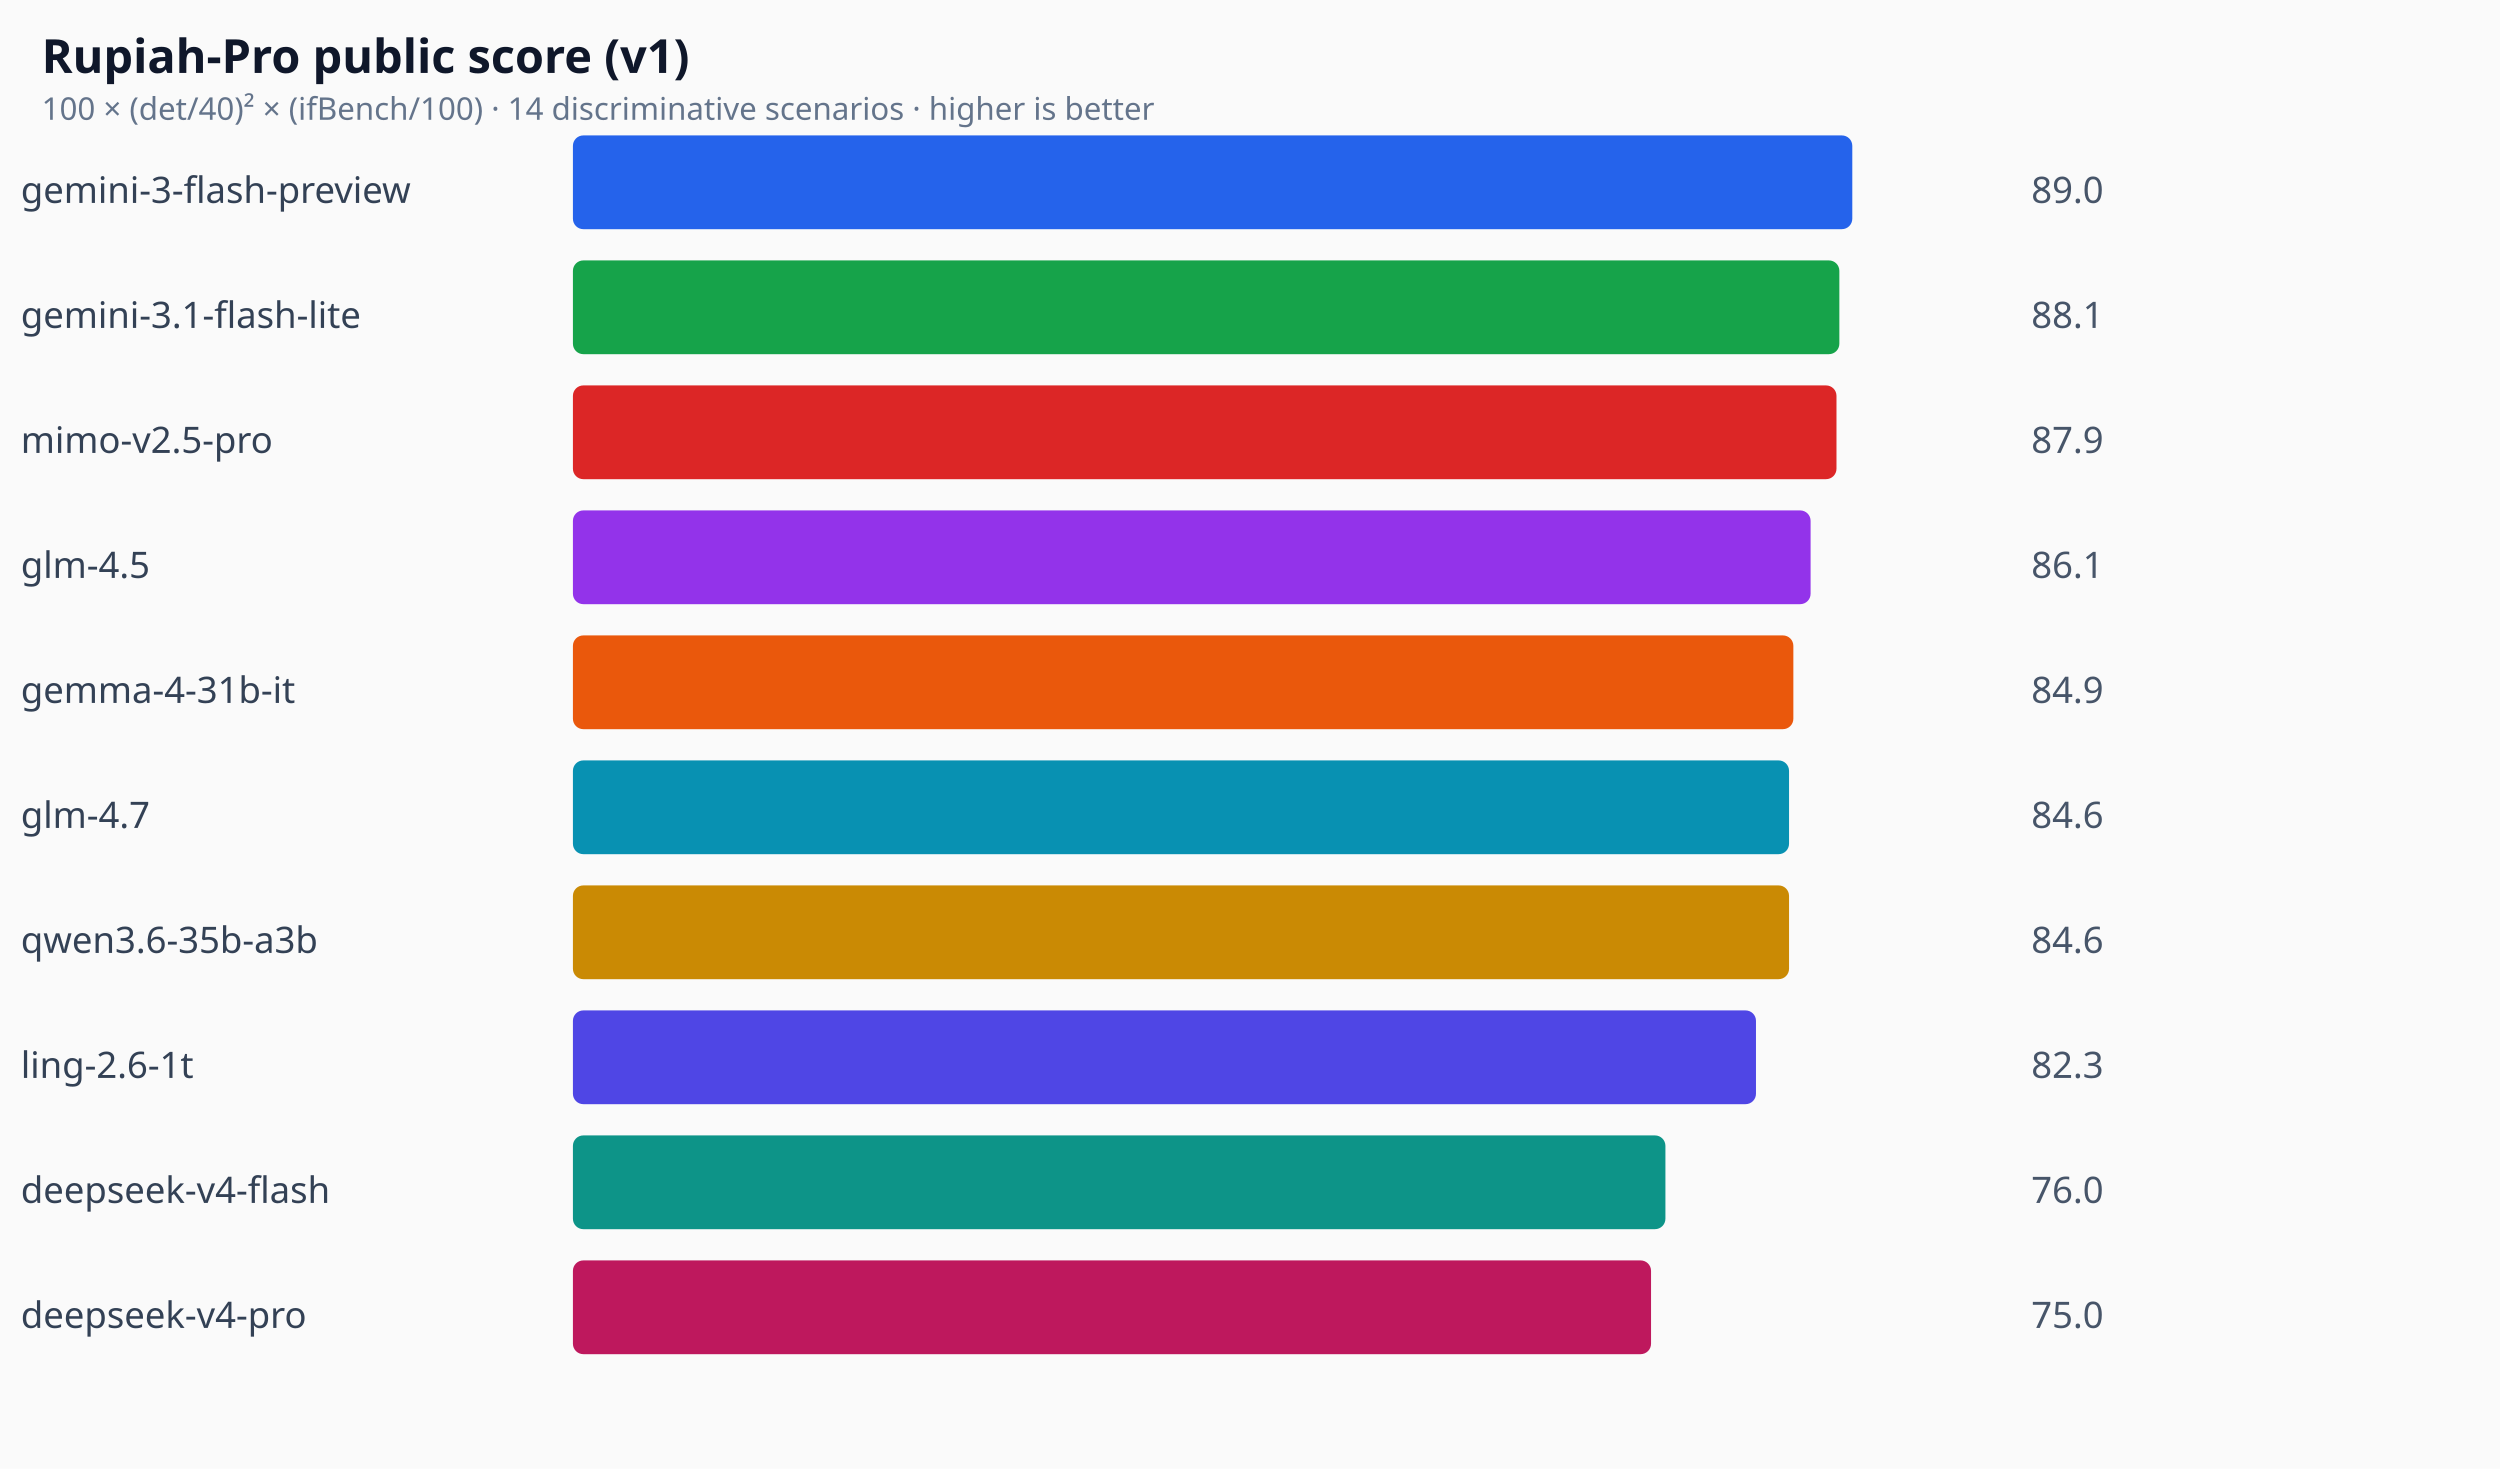
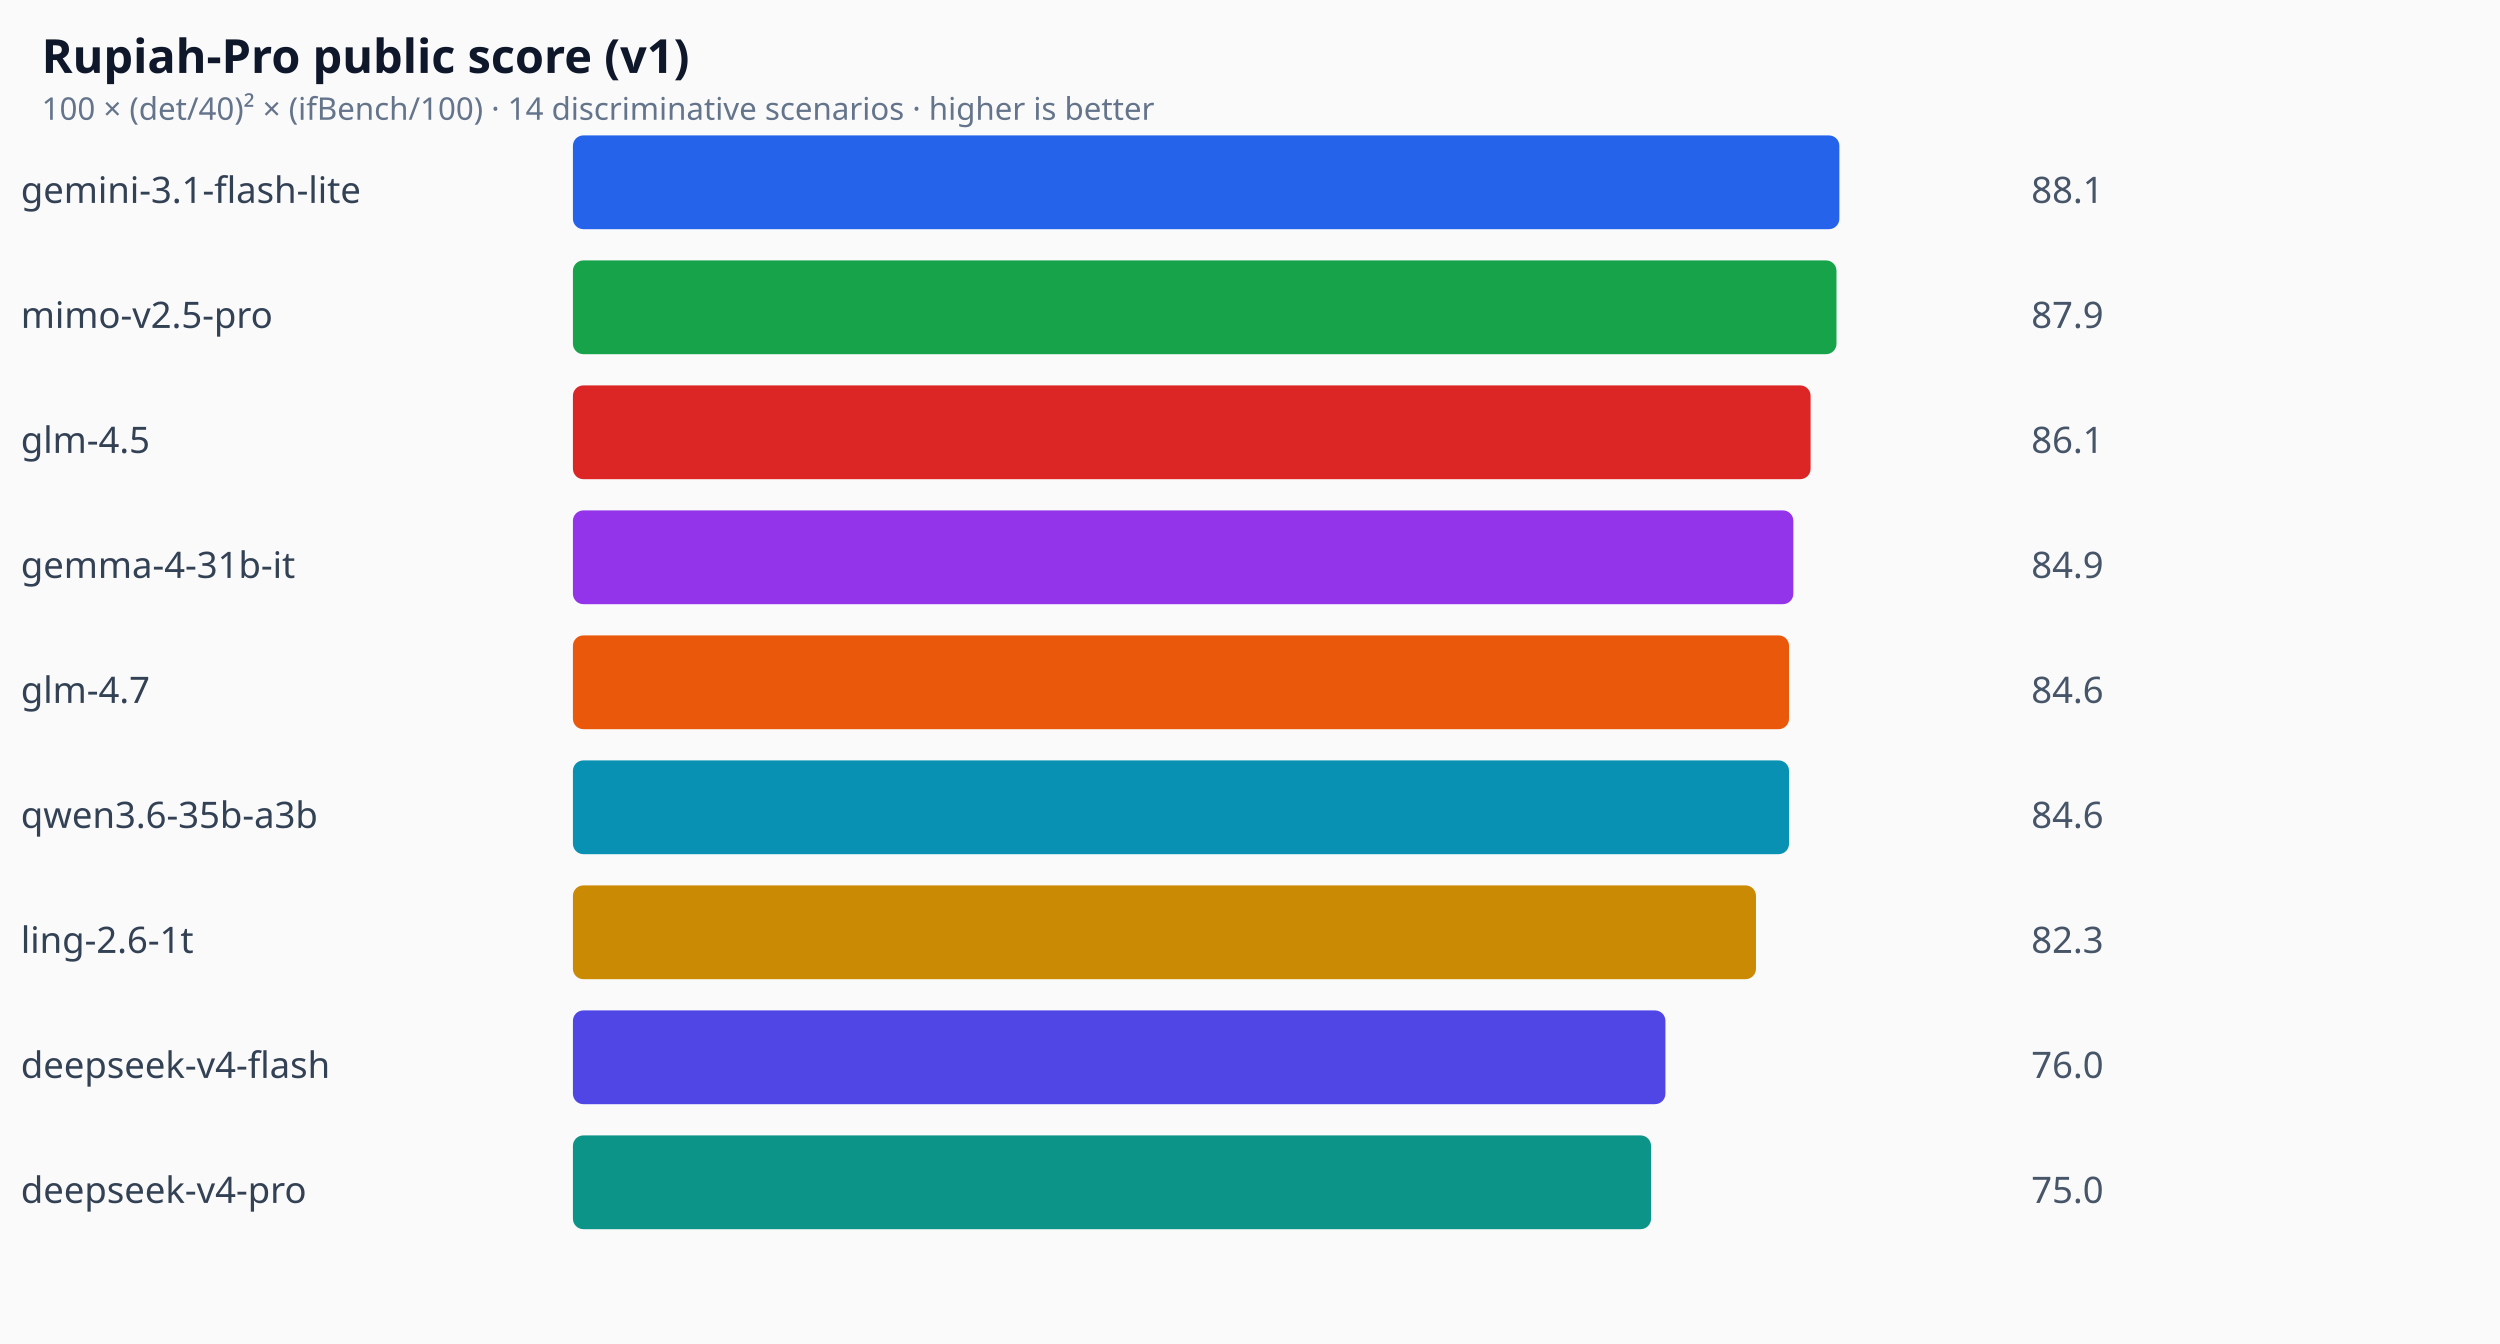
- <svg xmlns="http://www.w3.org/2000/svg" viewBox="0 0 960 564" width="960" height="564">
+ <svg xmlns="http://www.w3.org/2000/svg" viewBox="0 0 960 516" width="960" height="516">
  <style>
    .title { font: 600 18px system-ui, sans-serif; fill: #0f172a; }
    .label { font: 14px system-ui, sans-serif; fill: #334155; }
    .value { font: 14px system-ui, sans-serif; fill: #475569; }
    .sub { font: 12px system-ui, sans-serif; fill: #64748b; }
  </style>
  <rect width="100%" height="100%" fill="#fafafa" />
  <text x="16" y="28" class="title">Rupiah-Pro public score (v1)</text>
  <text x="16" y="46" class="sub">100 × (det/40)² × (ifBench/100) · 14 discriminative scenarios · higher is better</text>
-   <text x="8" y="77.92" class="label">gemini-3-flash-preview</text>
-   <rect x="220" y="52" width="491.28" height="36" rx="4" fill="#2563eb" />
-   <text x="780" y="77.92" class="value">89.0</text>
-   <text x="8" y="125.92" class="label">gemini-3.1-flash-lite</text>
-   <rect x="220" y="100" width="486.312" height="36" rx="4" fill="#16a34a" />
-   <text x="780" y="125.92" class="value">88.1</text>
-   <text x="8" y="173.92" class="label">mimo-v2.5-pro</text>
-   <rect x="220" y="148" width="485.208" height="36" rx="4" fill="#dc2626" />
-   <text x="780" y="173.92" class="value">87.9</text>
-   <text x="8" y="221.92" class="label">glm-4.5</text>
-   <rect x="220" y="196" width="475.272" height="36" rx="4" fill="#9333ea" />
-   <text x="780" y="221.92" class="value">86.1</text>
-   <text x="8" y="269.92" class="label">gemma-4-31b-it</text>
-   <rect x="220" y="244" width="468.648" height="36" rx="4" fill="#ea580c" />
-   <text x="780" y="269.92" class="value">84.9</text>
-   <text x="8" y="317.92" class="label">glm-4.7</text>
+   <text x="8" y="77.92" class="label">gemini-3.1-flash-lite</text>
+   <rect x="220" y="52" width="486.312" height="36" rx="4" fill="#2563eb" />
+   <text x="780" y="77.92" class="value">88.1</text>
+   <text x="8" y="125.92" class="label">mimo-v2.5-pro</text>
+   <rect x="220" y="100" width="485.208" height="36" rx="4" fill="#16a34a" />
+   <text x="780" y="125.92" class="value">87.9</text>
+   <text x="8" y="173.92" class="label">glm-4.5</text>
+   <rect x="220" y="148" width="475.272" height="36" rx="4" fill="#dc2626" />
+   <text x="780" y="173.92" class="value">86.1</text>
+   <text x="8" y="221.92" class="label">gemma-4-31b-it</text>
+   <rect x="220" y="196" width="468.648" height="36" rx="4" fill="#9333ea" />
+   <text x="780" y="221.92" class="value">84.9</text>
+   <text x="8" y="269.92" class="label">glm-4.7</text>
+   <rect x="220" y="244" width="466.992" height="36" rx="4" fill="#ea580c" />
+   <text x="780" y="269.92" class="value">84.6</text>
+   <text x="8" y="317.92" class="label">qwen3.6-35b-a3b</text>
  <rect x="220" y="292" width="466.992" height="36" rx="4" fill="#0891b2" />
  <text x="780" y="317.92" class="value">84.6</text>
-   <text x="8" y="365.92" class="label">qwen3.6-35b-a3b</text>
-   <rect x="220" y="340" width="466.992" height="36" rx="4" fill="#ca8a04" />
-   <text x="780" y="365.92" class="value">84.6</text>
-   <text x="8" y="413.92" class="label">ling-2.6-1t</text>
-   <rect x="220" y="388" width="454.296" height="36" rx="4" fill="#4f46e5" />
-   <text x="780" y="413.92" class="value">82.3</text>
-   <text x="8" y="461.92" class="label">deepseek-v4-flash</text>
-   <rect x="220" y="436" width="419.52" height="36" rx="4" fill="#0d9488" />
-   <text x="780" y="461.92" class="value">76.0</text>
-   <text x="8" y="509.92" class="label">deepseek-v4-pro</text>
-   <rect x="220" y="484" width="414" height="36" rx="4" fill="#be185d" />
-   <text x="780" y="509.92" class="value">75.0</text>
+   <text x="8" y="365.92" class="label">ling-2.6-1t</text>
+   <rect x="220" y="340" width="454.296" height="36" rx="4" fill="#ca8a04" />
+   <text x="780" y="365.92" class="value">82.3</text>
+   <text x="8" y="413.92" class="label">deepseek-v4-flash</text>
+   <rect x="220" y="388" width="419.52" height="36" rx="4" fill="#4f46e5" />
+   <text x="780" y="413.92" class="value">76.0</text>
+   <text x="8" y="461.92" class="label">deepseek-v4-pro</text>
+   <rect x="220" y="436" width="414" height="36" rx="4" fill="#0d9488" />
+   <text x="780" y="461.92" class="value">75.0</text>
</svg>
